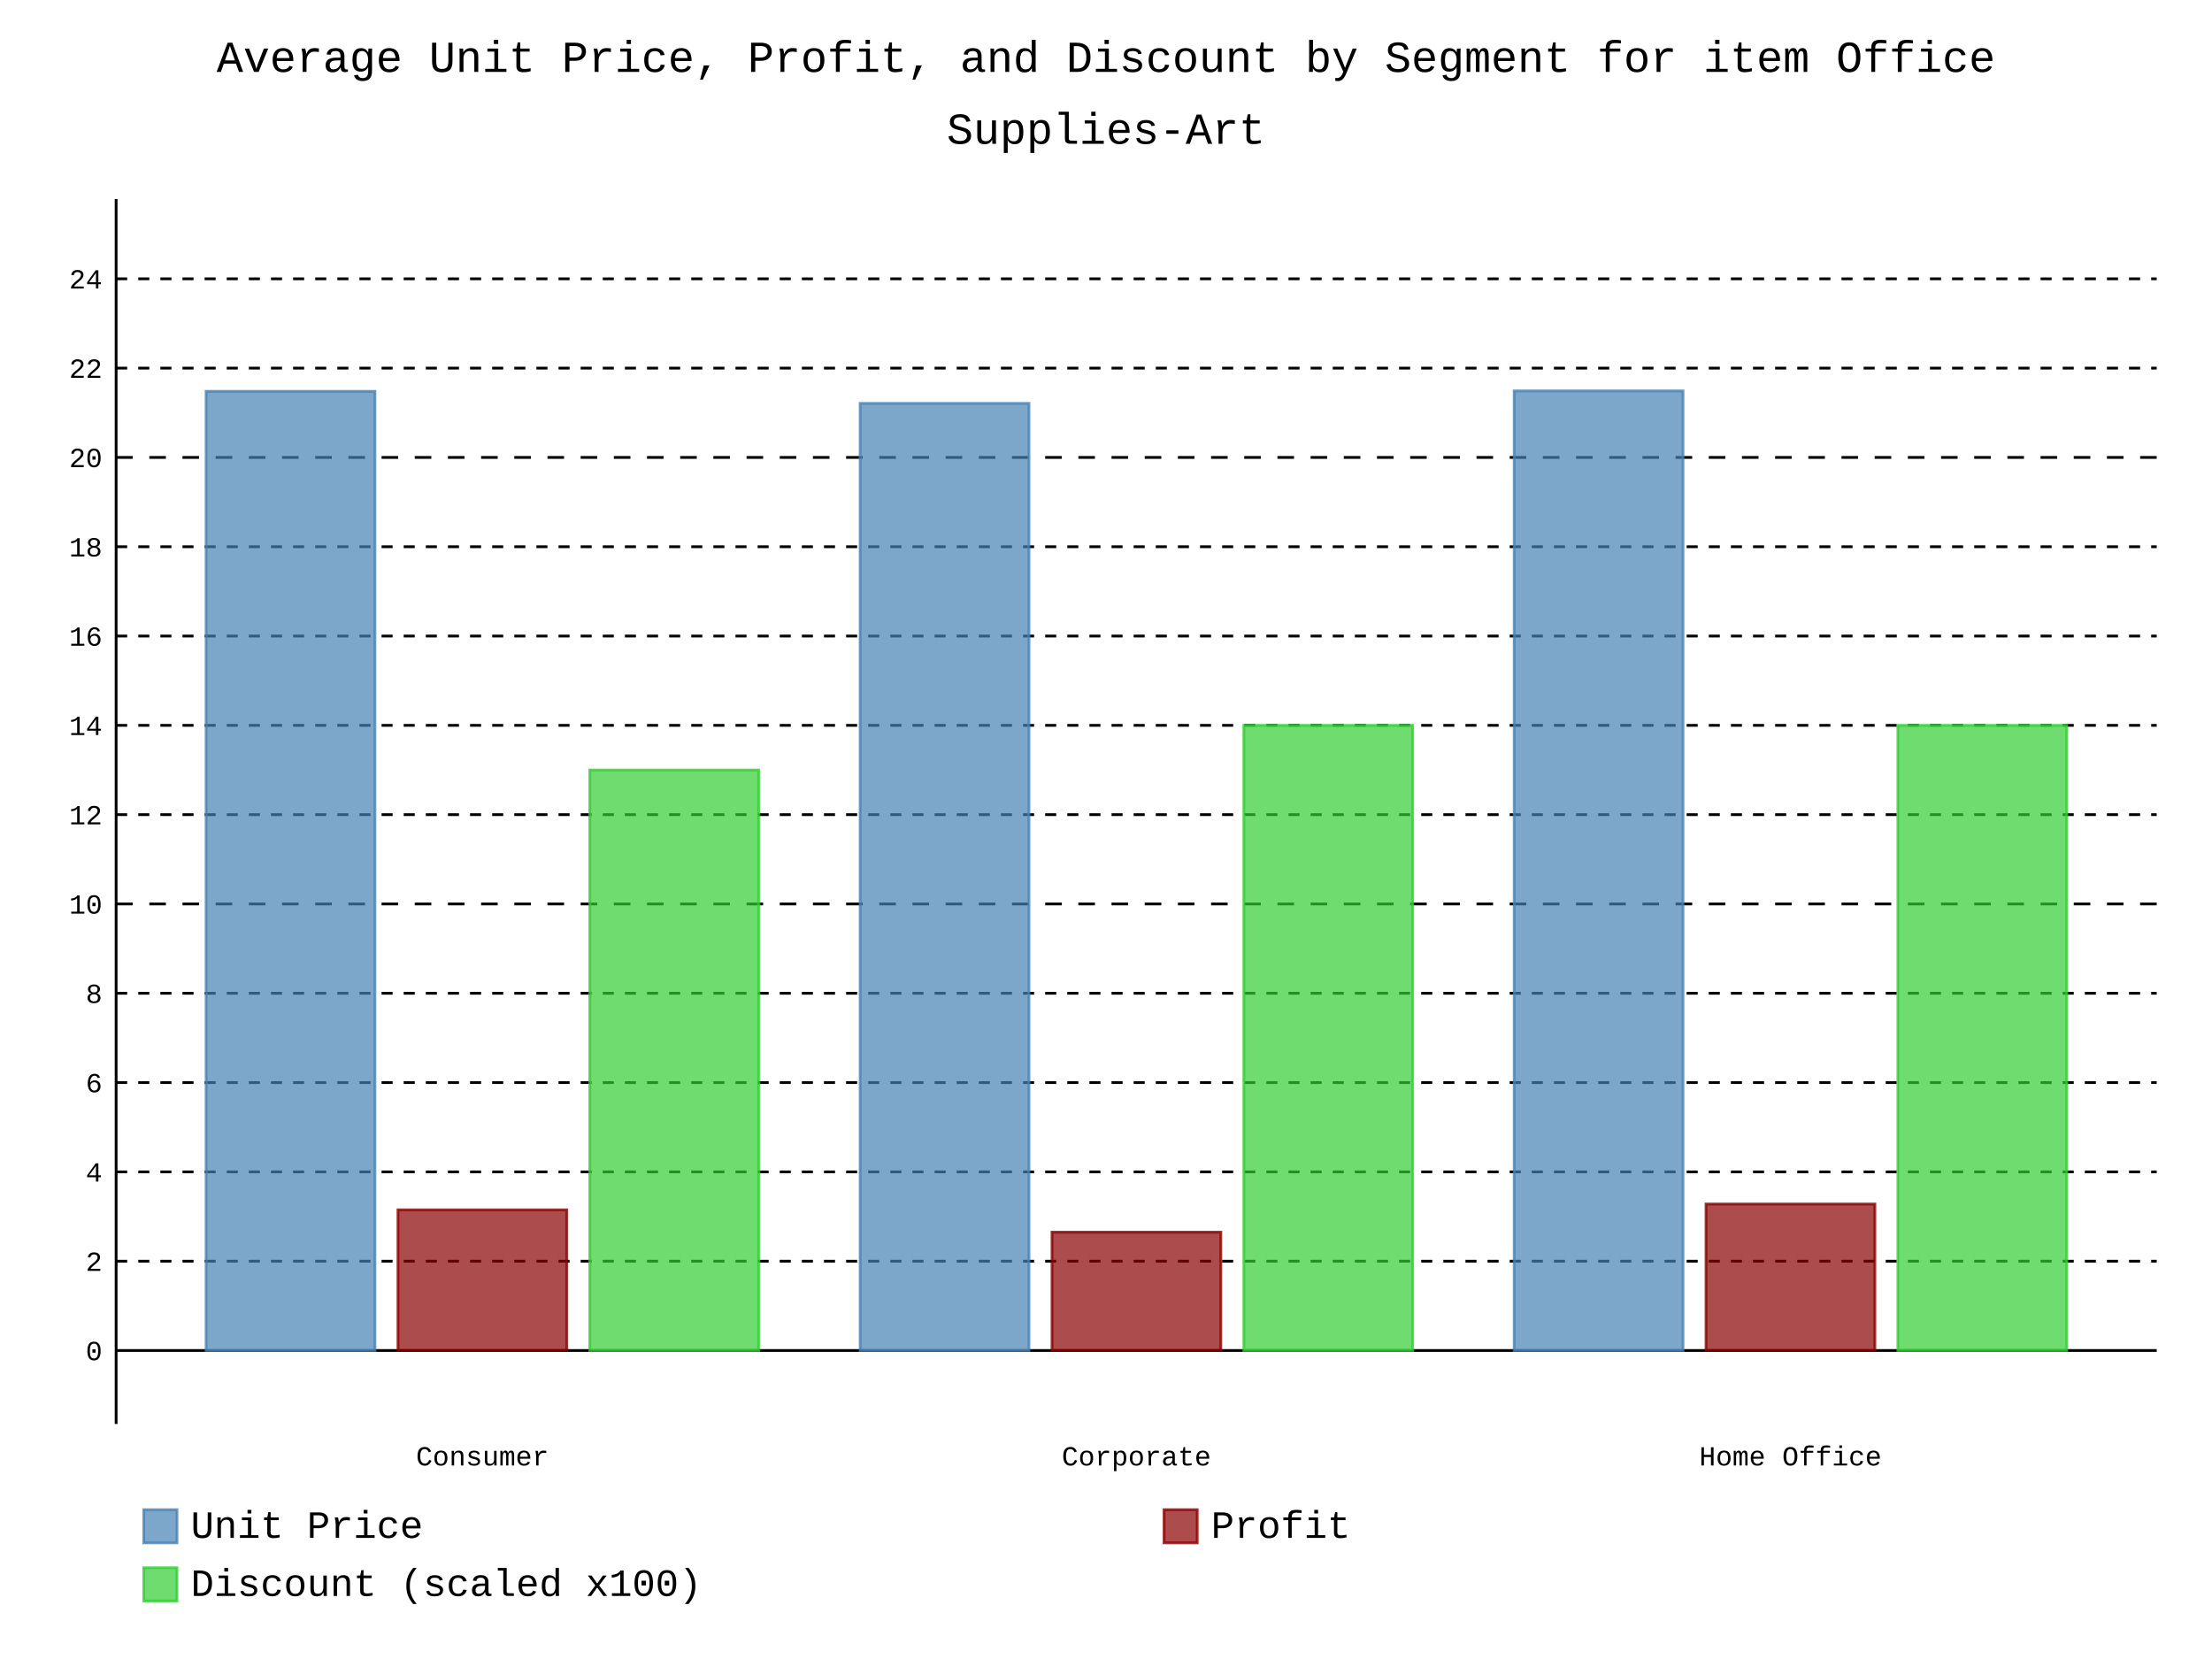
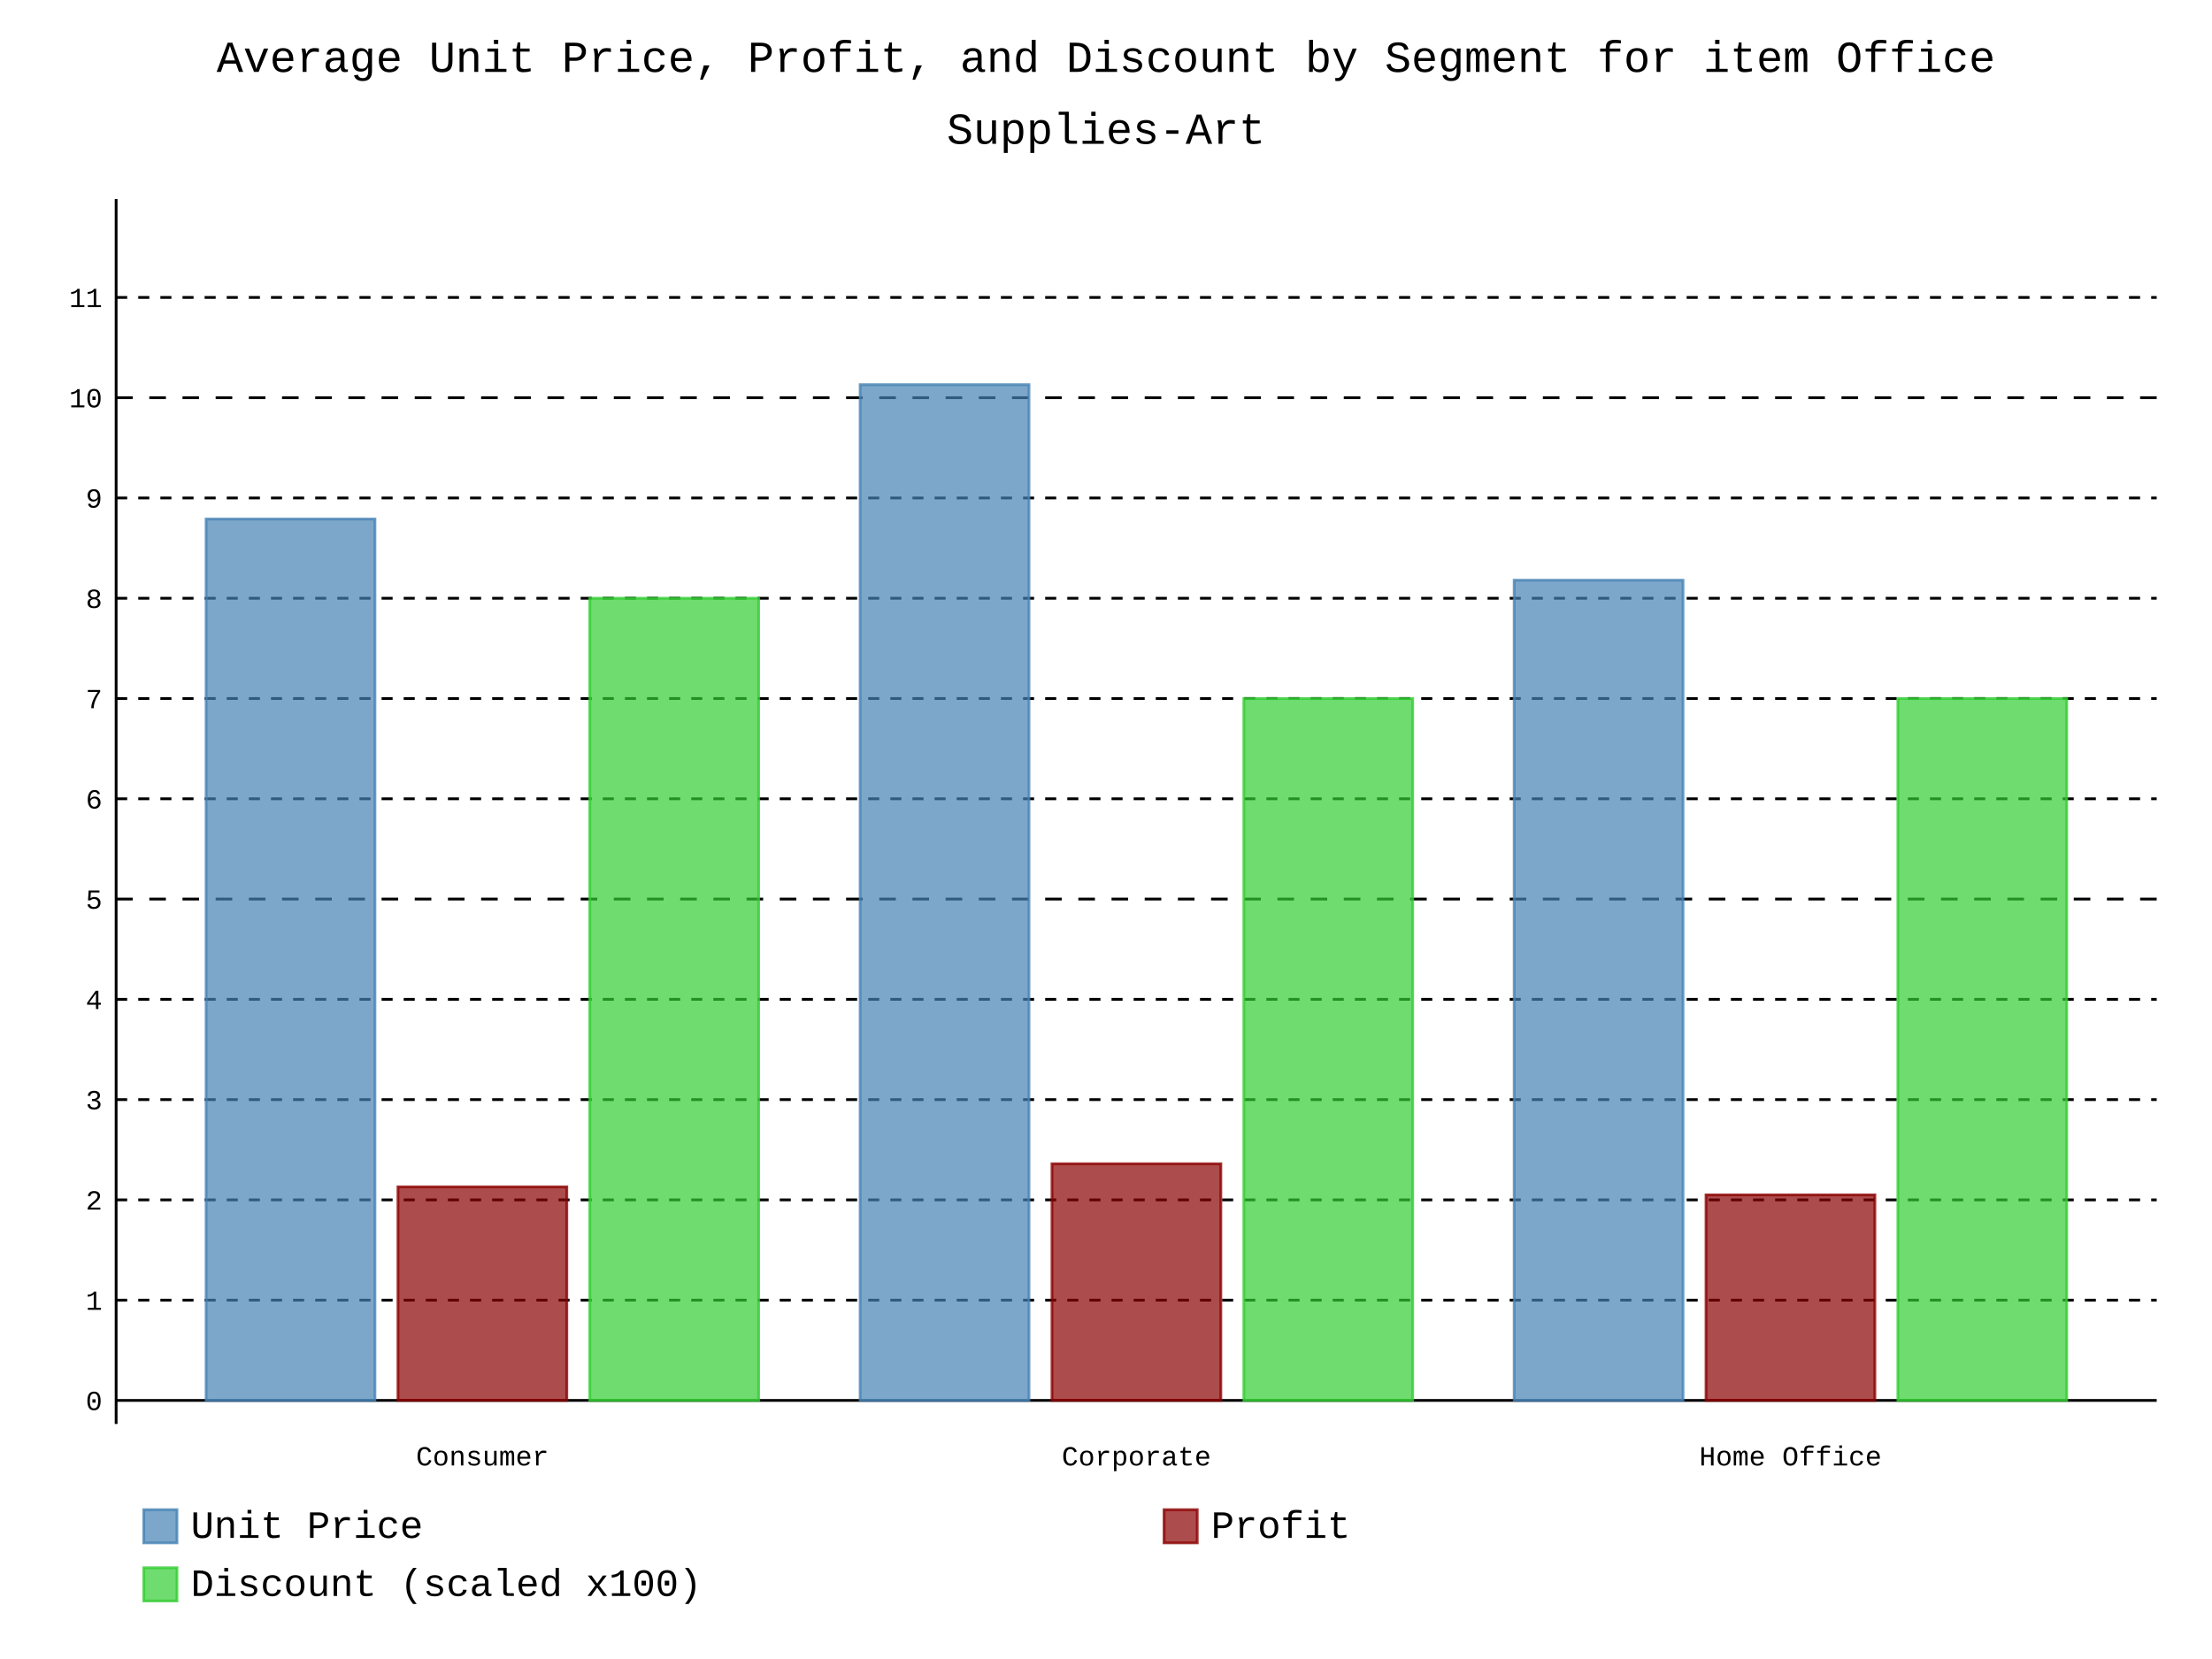
- <svg xmlns="http://www.w3.org/2000/svg" id="chart-2c8ec523-ceb7-4b43-9e74-e7424ecf1f04" class="pygal-chart" viewBox="0 0 800 600">
+ <svg xmlns="http://www.w3.org/2000/svg" id="chart-d89f8280-6be9-436b-b177-c6aa433e6783" class="pygal-chart" viewBox="0 0 800 600">
  <defs>
-     <style type="text/css">#chart-2c8ec523-ceb7-4b43-9e74-e7424ecf1f04{-webkit-user-select:none;-webkit-font-smoothing:antialiased;font-family:Consolas,"Liberation Mono",Menlo,Courier,monospace}#chart-2c8ec523-ceb7-4b43-9e74-e7424ecf1f04 .title{font-family:Consolas,"Liberation Mono",Menlo,Courier,monospace;font-size:16px}#chart-2c8ec523-ceb7-4b43-9e74-e7424ecf1f04 .legends .legend text{font-family:Consolas,"Liberation Mono",Menlo,Courier,monospace;font-size:14px}#chart-2c8ec523-ceb7-4b43-9e74-e7424ecf1f04 .axis text{font-family:Consolas,"Liberation Mono",Menlo,Courier,monospace;font-size:10px}#chart-2c8ec523-ceb7-4b43-9e74-e7424ecf1f04 .axis text.major{font-family:Consolas,"Liberation Mono",Menlo,Courier,monospace;font-size:10px}#chart-2c8ec523-ceb7-4b43-9e74-e7424ecf1f04 .text-overlay text.value{font-family:Consolas,"Liberation Mono",Menlo,Courier,monospace;font-size:16px}#chart-2c8ec523-ceb7-4b43-9e74-e7424ecf1f04 .text-overlay text.label{font-family:Consolas,"Liberation Mono",Menlo,Courier,monospace;font-size:10px}#chart-2c8ec523-ceb7-4b43-9e74-e7424ecf1f04 .tooltip{font-family:Consolas,"Liberation Mono",Menlo,Courier,monospace;font-size:14px}#chart-2c8ec523-ceb7-4b43-9e74-e7424ecf1f04 text.no_data{font-family:Consolas,"Liberation Mono",Menlo,Courier,monospace;font-size:64px}
- #chart-2c8ec523-ceb7-4b43-9e74-e7424ecf1f04{background-color:white}#chart-2c8ec523-ceb7-4b43-9e74-e7424ecf1f04 path,#chart-2c8ec523-ceb7-4b43-9e74-e7424ecf1f04 line,#chart-2c8ec523-ceb7-4b43-9e74-e7424ecf1f04 rect,#chart-2c8ec523-ceb7-4b43-9e74-e7424ecf1f04 circle{-webkit-transition:150ms;-moz-transition:150ms;transition:150ms}#chart-2c8ec523-ceb7-4b43-9e74-e7424ecf1f04 .graph &gt; .background{fill:white}#chart-2c8ec523-ceb7-4b43-9e74-e7424ecf1f04 .plot &gt; .background{fill:white}#chart-2c8ec523-ceb7-4b43-9e74-e7424ecf1f04 .graph{fill:black}#chart-2c8ec523-ceb7-4b43-9e74-e7424ecf1f04 text.no_data{fill:black}#chart-2c8ec523-ceb7-4b43-9e74-e7424ecf1f04 .title{fill:black}#chart-2c8ec523-ceb7-4b43-9e74-e7424ecf1f04 .legends .legend text{fill:black}#chart-2c8ec523-ceb7-4b43-9e74-e7424ecf1f04 .legends .legend:hover text{fill:black}#chart-2c8ec523-ceb7-4b43-9e74-e7424ecf1f04 .axis .line{stroke:black}#chart-2c8ec523-ceb7-4b43-9e74-e7424ecf1f04 .axis .guide.line{stroke:#630C0D}#chart-2c8ec523-ceb7-4b43-9e74-e7424ecf1f04 .axis .major.line{stroke:black}#chart-2c8ec523-ceb7-4b43-9e74-e7424ecf1f04 .axis text.major{fill:black}#chart-2c8ec523-ceb7-4b43-9e74-e7424ecf1f04 .axis.y .guides:hover .guide.line,#chart-2c8ec523-ceb7-4b43-9e74-e7424ecf1f04 .line-graph .axis.x .guides:hover .guide.line,#chart-2c8ec523-ceb7-4b43-9e74-e7424ecf1f04 .stackedline-graph .axis.x .guides:hover .guide.line,#chart-2c8ec523-ceb7-4b43-9e74-e7424ecf1f04 .xy-graph .axis.x .guides:hover .guide.line{stroke:black}#chart-2c8ec523-ceb7-4b43-9e74-e7424ecf1f04 .axis .guides:hover text{fill:black}#chart-2c8ec523-ceb7-4b43-9e74-e7424ecf1f04 .reactive{fill-opacity:.7;stroke-opacity:.8;stroke-width:1}#chart-2c8ec523-ceb7-4b43-9e74-e7424ecf1f04 .ci{stroke:black}#chart-2c8ec523-ceb7-4b43-9e74-e7424ecf1f04 .reactive.active,#chart-2c8ec523-ceb7-4b43-9e74-e7424ecf1f04 .active .reactive{fill-opacity:.8;stroke-opacity:.9;stroke-width:4}#chart-2c8ec523-ceb7-4b43-9e74-e7424ecf1f04 .ci .reactive.active{stroke-width:1.5}#chart-2c8ec523-ceb7-4b43-9e74-e7424ecf1f04 .series text{fill:black}#chart-2c8ec523-ceb7-4b43-9e74-e7424ecf1f04 .tooltip rect{fill:white;stroke:black;-webkit-transition:opacity 150ms;-moz-transition:opacity 150ms;transition:opacity 150ms}#chart-2c8ec523-ceb7-4b43-9e74-e7424ecf1f04 .tooltip .label{fill:black}#chart-2c8ec523-ceb7-4b43-9e74-e7424ecf1f04 .tooltip .label{fill:black}#chart-2c8ec523-ceb7-4b43-9e74-e7424ecf1f04 .tooltip .legend{font-size:.8em;fill:#630C0D}#chart-2c8ec523-ceb7-4b43-9e74-e7424ecf1f04 .tooltip .x_label{font-size:.6em;fill:black}#chart-2c8ec523-ceb7-4b43-9e74-e7424ecf1f04 .tooltip .xlink{font-size:.5em;text-decoration:underline}#chart-2c8ec523-ceb7-4b43-9e74-e7424ecf1f04 .tooltip .value{font-size:1.5em}#chart-2c8ec523-ceb7-4b43-9e74-e7424ecf1f04 .bound{font-size:.5em}#chart-2c8ec523-ceb7-4b43-9e74-e7424ecf1f04 .max-value{font-size:.75em;fill:#630C0D}#chart-2c8ec523-ceb7-4b43-9e74-e7424ecf1f04 .map-element{fill:white;stroke:#630C0D !important}#chart-2c8ec523-ceb7-4b43-9e74-e7424ecf1f04 .map-element .reactive{fill-opacity:inherit;stroke-opacity:inherit}#chart-2c8ec523-ceb7-4b43-9e74-e7424ecf1f04 .color-0,#chart-2c8ec523-ceb7-4b43-9e74-e7424ecf1f04 .color-0 a:visited{stroke:#4682B4;fill:#4682B4}#chart-2c8ec523-ceb7-4b43-9e74-e7424ecf1f04 .color-1,#chart-2c8ec523-ceb7-4b43-9e74-e7424ecf1f04 .color-1 a:visited{stroke:#8B0000;fill:#8B0000}#chart-2c8ec523-ceb7-4b43-9e74-e7424ecf1f04 .color-2,#chart-2c8ec523-ceb7-4b43-9e74-e7424ecf1f04 .color-2 a:visited{stroke:#32CD32;fill:#32CD32}#chart-2c8ec523-ceb7-4b43-9e74-e7424ecf1f04 .text-overlay .color-0 text{fill:black}#chart-2c8ec523-ceb7-4b43-9e74-e7424ecf1f04 .text-overlay .color-1 text{fill:black}#chart-2c8ec523-ceb7-4b43-9e74-e7424ecf1f04 .text-overlay .color-2 text{fill:black}
- #chart-2c8ec523-ceb7-4b43-9e74-e7424ecf1f04 text.no_data{text-anchor:middle}#chart-2c8ec523-ceb7-4b43-9e74-e7424ecf1f04 .guide.line{fill:none}#chart-2c8ec523-ceb7-4b43-9e74-e7424ecf1f04 .centered{text-anchor:middle}#chart-2c8ec523-ceb7-4b43-9e74-e7424ecf1f04 .title{text-anchor:middle}#chart-2c8ec523-ceb7-4b43-9e74-e7424ecf1f04 .legends .legend text{fill-opacity:1}#chart-2c8ec523-ceb7-4b43-9e74-e7424ecf1f04 .axis.x text{text-anchor:middle}#chart-2c8ec523-ceb7-4b43-9e74-e7424ecf1f04 .axis.x:not(.web) text[transform]{text-anchor:start}#chart-2c8ec523-ceb7-4b43-9e74-e7424ecf1f04 .axis.x:not(.web) text[transform].backwards{text-anchor:end}#chart-2c8ec523-ceb7-4b43-9e74-e7424ecf1f04 .axis.y text{text-anchor:end}#chart-2c8ec523-ceb7-4b43-9e74-e7424ecf1f04 .axis.y text[transform].backwards{text-anchor:start}#chart-2c8ec523-ceb7-4b43-9e74-e7424ecf1f04 .axis.y2 text{text-anchor:start}#chart-2c8ec523-ceb7-4b43-9e74-e7424ecf1f04 .axis.y2 text[transform].backwards{text-anchor:end}#chart-2c8ec523-ceb7-4b43-9e74-e7424ecf1f04 .axis .guide.line{stroke-dasharray:4,4;stroke:black}#chart-2c8ec523-ceb7-4b43-9e74-e7424ecf1f04 .axis .major.guide.line{stroke-dasharray:6,6;stroke:black}#chart-2c8ec523-ceb7-4b43-9e74-e7424ecf1f04 .horizontal .axis.y .guide.line,#chart-2c8ec523-ceb7-4b43-9e74-e7424ecf1f04 .horizontal .axis.y2 .guide.line,#chart-2c8ec523-ceb7-4b43-9e74-e7424ecf1f04 .vertical .axis.x .guide.line{opacity:0}#chart-2c8ec523-ceb7-4b43-9e74-e7424ecf1f04 .horizontal .axis.always_show .guide.line,#chart-2c8ec523-ceb7-4b43-9e74-e7424ecf1f04 .vertical .axis.always_show .guide.line{opacity:1 !important}#chart-2c8ec523-ceb7-4b43-9e74-e7424ecf1f04 .axis.y .guides:hover .guide.line,#chart-2c8ec523-ceb7-4b43-9e74-e7424ecf1f04 .axis.y2 .guides:hover .guide.line,#chart-2c8ec523-ceb7-4b43-9e74-e7424ecf1f04 .axis.x .guides:hover .guide.line{opacity:1}#chart-2c8ec523-ceb7-4b43-9e74-e7424ecf1f04 .axis .guides:hover text{opacity:1}#chart-2c8ec523-ceb7-4b43-9e74-e7424ecf1f04 .nofill{fill:none}#chart-2c8ec523-ceb7-4b43-9e74-e7424ecf1f04 .subtle-fill{fill-opacity:.2}#chart-2c8ec523-ceb7-4b43-9e74-e7424ecf1f04 .dot{stroke-width:1px;fill-opacity:1;stroke-opacity:1}#chart-2c8ec523-ceb7-4b43-9e74-e7424ecf1f04 .dot.active{stroke-width:5px}#chart-2c8ec523-ceb7-4b43-9e74-e7424ecf1f04 .dot.negative{fill:transparent}#chart-2c8ec523-ceb7-4b43-9e74-e7424ecf1f04 text,#chart-2c8ec523-ceb7-4b43-9e74-e7424ecf1f04 tspan{stroke:none !important}#chart-2c8ec523-ceb7-4b43-9e74-e7424ecf1f04 .series text.active{opacity:1}#chart-2c8ec523-ceb7-4b43-9e74-e7424ecf1f04 .tooltip rect{fill-opacity:.95;stroke-width:.5}#chart-2c8ec523-ceb7-4b43-9e74-e7424ecf1f04 .tooltip text{fill-opacity:1}#chart-2c8ec523-ceb7-4b43-9e74-e7424ecf1f04 .showable{visibility:hidden}#chart-2c8ec523-ceb7-4b43-9e74-e7424ecf1f04 .showable.shown{visibility:visible}#chart-2c8ec523-ceb7-4b43-9e74-e7424ecf1f04 .gauge-background{fill:rgba(229,229,229,1);stroke:none}#chart-2c8ec523-ceb7-4b43-9e74-e7424ecf1f04 .bg-lines{stroke:white;stroke-width:2px}</style>
+     <style type="text/css">#chart-d89f8280-6be9-436b-b177-c6aa433e6783{-webkit-user-select:none;-webkit-font-smoothing:antialiased;font-family:Consolas,"Liberation Mono",Menlo,Courier,monospace}#chart-d89f8280-6be9-436b-b177-c6aa433e6783 .title{font-family:Consolas,"Liberation Mono",Menlo,Courier,monospace;font-size:16px}#chart-d89f8280-6be9-436b-b177-c6aa433e6783 .legends .legend text{font-family:Consolas,"Liberation Mono",Menlo,Courier,monospace;font-size:14px}#chart-d89f8280-6be9-436b-b177-c6aa433e6783 .axis text{font-family:Consolas,"Liberation Mono",Menlo,Courier,monospace;font-size:10px}#chart-d89f8280-6be9-436b-b177-c6aa433e6783 .axis text.major{font-family:Consolas,"Liberation Mono",Menlo,Courier,monospace;font-size:10px}#chart-d89f8280-6be9-436b-b177-c6aa433e6783 .text-overlay text.value{font-family:Consolas,"Liberation Mono",Menlo,Courier,monospace;font-size:16px}#chart-d89f8280-6be9-436b-b177-c6aa433e6783 .text-overlay text.label{font-family:Consolas,"Liberation Mono",Menlo,Courier,monospace;font-size:10px}#chart-d89f8280-6be9-436b-b177-c6aa433e6783 .tooltip{font-family:Consolas,"Liberation Mono",Menlo,Courier,monospace;font-size:14px}#chart-d89f8280-6be9-436b-b177-c6aa433e6783 text.no_data{font-family:Consolas,"Liberation Mono",Menlo,Courier,monospace;font-size:64px}
+ #chart-d89f8280-6be9-436b-b177-c6aa433e6783{background-color:white}#chart-d89f8280-6be9-436b-b177-c6aa433e6783 path,#chart-d89f8280-6be9-436b-b177-c6aa433e6783 line,#chart-d89f8280-6be9-436b-b177-c6aa433e6783 rect,#chart-d89f8280-6be9-436b-b177-c6aa433e6783 circle{-webkit-transition:150ms;-moz-transition:150ms;transition:150ms}#chart-d89f8280-6be9-436b-b177-c6aa433e6783 .graph &gt; .background{fill:white}#chart-d89f8280-6be9-436b-b177-c6aa433e6783 .plot &gt; .background{fill:white}#chart-d89f8280-6be9-436b-b177-c6aa433e6783 .graph{fill:black}#chart-d89f8280-6be9-436b-b177-c6aa433e6783 text.no_data{fill:black}#chart-d89f8280-6be9-436b-b177-c6aa433e6783 .title{fill:black}#chart-d89f8280-6be9-436b-b177-c6aa433e6783 .legends .legend text{fill:black}#chart-d89f8280-6be9-436b-b177-c6aa433e6783 .legends .legend:hover text{fill:black}#chart-d89f8280-6be9-436b-b177-c6aa433e6783 .axis .line{stroke:black}#chart-d89f8280-6be9-436b-b177-c6aa433e6783 .axis .guide.line{stroke:#630C0D}#chart-d89f8280-6be9-436b-b177-c6aa433e6783 .axis .major.line{stroke:black}#chart-d89f8280-6be9-436b-b177-c6aa433e6783 .axis text.major{fill:black}#chart-d89f8280-6be9-436b-b177-c6aa433e6783 .axis.y .guides:hover .guide.line,#chart-d89f8280-6be9-436b-b177-c6aa433e6783 .line-graph .axis.x .guides:hover .guide.line,#chart-d89f8280-6be9-436b-b177-c6aa433e6783 .stackedline-graph .axis.x .guides:hover .guide.line,#chart-d89f8280-6be9-436b-b177-c6aa433e6783 .xy-graph .axis.x .guides:hover .guide.line{stroke:black}#chart-d89f8280-6be9-436b-b177-c6aa433e6783 .axis .guides:hover text{fill:black}#chart-d89f8280-6be9-436b-b177-c6aa433e6783 .reactive{fill-opacity:.7;stroke-opacity:.8;stroke-width:1}#chart-d89f8280-6be9-436b-b177-c6aa433e6783 .ci{stroke:black}#chart-d89f8280-6be9-436b-b177-c6aa433e6783 .reactive.active,#chart-d89f8280-6be9-436b-b177-c6aa433e6783 .active .reactive{fill-opacity:.8;stroke-opacity:.9;stroke-width:4}#chart-d89f8280-6be9-436b-b177-c6aa433e6783 .ci .reactive.active{stroke-width:1.5}#chart-d89f8280-6be9-436b-b177-c6aa433e6783 .series text{fill:black}#chart-d89f8280-6be9-436b-b177-c6aa433e6783 .tooltip rect{fill:white;stroke:black;-webkit-transition:opacity 150ms;-moz-transition:opacity 150ms;transition:opacity 150ms}#chart-d89f8280-6be9-436b-b177-c6aa433e6783 .tooltip .label{fill:black}#chart-d89f8280-6be9-436b-b177-c6aa433e6783 .tooltip .label{fill:black}#chart-d89f8280-6be9-436b-b177-c6aa433e6783 .tooltip .legend{font-size:.8em;fill:#630C0D}#chart-d89f8280-6be9-436b-b177-c6aa433e6783 .tooltip .x_label{font-size:.6em;fill:black}#chart-d89f8280-6be9-436b-b177-c6aa433e6783 .tooltip .xlink{font-size:.5em;text-decoration:underline}#chart-d89f8280-6be9-436b-b177-c6aa433e6783 .tooltip .value{font-size:1.5em}#chart-d89f8280-6be9-436b-b177-c6aa433e6783 .bound{font-size:.5em}#chart-d89f8280-6be9-436b-b177-c6aa433e6783 .max-value{font-size:.75em;fill:#630C0D}#chart-d89f8280-6be9-436b-b177-c6aa433e6783 .map-element{fill:white;stroke:#630C0D !important}#chart-d89f8280-6be9-436b-b177-c6aa433e6783 .map-element .reactive{fill-opacity:inherit;stroke-opacity:inherit}#chart-d89f8280-6be9-436b-b177-c6aa433e6783 .color-0,#chart-d89f8280-6be9-436b-b177-c6aa433e6783 .color-0 a:visited{stroke:#4682B4;fill:#4682B4}#chart-d89f8280-6be9-436b-b177-c6aa433e6783 .color-1,#chart-d89f8280-6be9-436b-b177-c6aa433e6783 .color-1 a:visited{stroke:#8B0000;fill:#8B0000}#chart-d89f8280-6be9-436b-b177-c6aa433e6783 .color-2,#chart-d89f8280-6be9-436b-b177-c6aa433e6783 .color-2 a:visited{stroke:#32CD32;fill:#32CD32}#chart-d89f8280-6be9-436b-b177-c6aa433e6783 .text-overlay .color-0 text{fill:black}#chart-d89f8280-6be9-436b-b177-c6aa433e6783 .text-overlay .color-1 text{fill:black}#chart-d89f8280-6be9-436b-b177-c6aa433e6783 .text-overlay .color-2 text{fill:black}
+ #chart-d89f8280-6be9-436b-b177-c6aa433e6783 text.no_data{text-anchor:middle}#chart-d89f8280-6be9-436b-b177-c6aa433e6783 .guide.line{fill:none}#chart-d89f8280-6be9-436b-b177-c6aa433e6783 .centered{text-anchor:middle}#chart-d89f8280-6be9-436b-b177-c6aa433e6783 .title{text-anchor:middle}#chart-d89f8280-6be9-436b-b177-c6aa433e6783 .legends .legend text{fill-opacity:1}#chart-d89f8280-6be9-436b-b177-c6aa433e6783 .axis.x text{text-anchor:middle}#chart-d89f8280-6be9-436b-b177-c6aa433e6783 .axis.x:not(.web) text[transform]{text-anchor:start}#chart-d89f8280-6be9-436b-b177-c6aa433e6783 .axis.x:not(.web) text[transform].backwards{text-anchor:end}#chart-d89f8280-6be9-436b-b177-c6aa433e6783 .axis.y text{text-anchor:end}#chart-d89f8280-6be9-436b-b177-c6aa433e6783 .axis.y text[transform].backwards{text-anchor:start}#chart-d89f8280-6be9-436b-b177-c6aa433e6783 .axis.y2 text{text-anchor:start}#chart-d89f8280-6be9-436b-b177-c6aa433e6783 .axis.y2 text[transform].backwards{text-anchor:end}#chart-d89f8280-6be9-436b-b177-c6aa433e6783 .axis .guide.line{stroke-dasharray:4,4;stroke:black}#chart-d89f8280-6be9-436b-b177-c6aa433e6783 .axis .major.guide.line{stroke-dasharray:6,6;stroke:black}#chart-d89f8280-6be9-436b-b177-c6aa433e6783 .horizontal .axis.y .guide.line,#chart-d89f8280-6be9-436b-b177-c6aa433e6783 .horizontal .axis.y2 .guide.line,#chart-d89f8280-6be9-436b-b177-c6aa433e6783 .vertical .axis.x .guide.line{opacity:0}#chart-d89f8280-6be9-436b-b177-c6aa433e6783 .horizontal .axis.always_show .guide.line,#chart-d89f8280-6be9-436b-b177-c6aa433e6783 .vertical .axis.always_show .guide.line{opacity:1 !important}#chart-d89f8280-6be9-436b-b177-c6aa433e6783 .axis.y .guides:hover .guide.line,#chart-d89f8280-6be9-436b-b177-c6aa433e6783 .axis.y2 .guides:hover .guide.line,#chart-d89f8280-6be9-436b-b177-c6aa433e6783 .axis.x .guides:hover .guide.line{opacity:1}#chart-d89f8280-6be9-436b-b177-c6aa433e6783 .axis .guides:hover text{opacity:1}#chart-d89f8280-6be9-436b-b177-c6aa433e6783 .nofill{fill:none}#chart-d89f8280-6be9-436b-b177-c6aa433e6783 .subtle-fill{fill-opacity:.2}#chart-d89f8280-6be9-436b-b177-c6aa433e6783 .dot{stroke-width:1px;fill-opacity:1;stroke-opacity:1}#chart-d89f8280-6be9-436b-b177-c6aa433e6783 .dot.active{stroke-width:5px}#chart-d89f8280-6be9-436b-b177-c6aa433e6783 .dot.negative{fill:transparent}#chart-d89f8280-6be9-436b-b177-c6aa433e6783 text,#chart-d89f8280-6be9-436b-b177-c6aa433e6783 tspan{stroke:none !important}#chart-d89f8280-6be9-436b-b177-c6aa433e6783 .series text.active{opacity:1}#chart-d89f8280-6be9-436b-b177-c6aa433e6783 .tooltip rect{fill-opacity:.95;stroke-width:.5}#chart-d89f8280-6be9-436b-b177-c6aa433e6783 .tooltip text{fill-opacity:1}#chart-d89f8280-6be9-436b-b177-c6aa433e6783 .showable{visibility:hidden}#chart-d89f8280-6be9-436b-b177-c6aa433e6783 .showable.shown{visibility:visible}#chart-d89f8280-6be9-436b-b177-c6aa433e6783 .gauge-background{fill:rgba(229,229,229,1);stroke:none}#chart-d89f8280-6be9-436b-b177-c6aa433e6783 .bg-lines{stroke:white;stroke-width:2px}</style>
  </defs>
  <g class="graph bar-graph vertical">
    <rect x="0" y="0" width="800" height="600" class="background" />
    <g transform="translate(42, 72)" class="plot">
      <rect x="0" y="0" width="738.0" height="443.0" class="background" />
      <g class="axis y always_show">
        <g class="guides">
-           <path d="M0 416.426 h738" class="axis major line" />
-           <text x="-5" y="419.926" class="major">0</text>
+           <path d="M0 434.481 h738" class="axis major line" />
+           <text x="-5" y="437.981" class="major">0</text>
        </g>
        <g class="guides">
-           <path d="M0 384.126 h738" class="guide line" />
-           <text x="-5" y="387.626" class="">2</text>
+           <path d="M0 398.216 h738" class="guide line" />
+           <text x="-5" y="401.716" class="">1</text>
        </g>
        <g class="guides">
-           <path d="M0 351.827 h738" class="guide line" />
-           <text x="-5" y="355.327" class="">4</text>
+           <path d="M0 361.952 h738" class="guide line" />
+           <text x="-5" y="365.452" class="">2</text>
        </g>
        <g class="guides">
-           <path d="M0 319.528 h738" class="guide line" />
-           <text x="-5" y="323.028" class="">6</text>
+           <path d="M0 325.688 h738" class="guide line" />
+           <text x="-5" y="329.188" class="">3</text>
        </g>
        <g class="guides">
-           <path d="M0 287.229 h738" class="guide line" />
-           <text x="-5" y="290.729" class="">8</text>
+           <path d="M0 289.423 h738" class="guide line" />
+           <text x="-5" y="292.923" class="">4</text>
        </g>
        <g class="guides">
-           <path d="M0 254.93 h738" class="major guide line" />
-           <text x="-5" y="258.43" class="major">10</text>
+           <path d="M0 253.159 h738" class="major guide line" />
+           <text x="-5" y="256.659" class="major">5</text>
        </g>
        <g class="guides">
-           <path d="M0 222.63 h738" class="guide line" />
-           <text x="-5" y="226.13" class="">12</text>
+           <path d="M0 216.894 h738" class="guide line" />
+           <text x="-5" y="220.394" class="">6</text>
        </g>
        <g class="guides">
-           <path d="M0 190.331 h738" class="guide line" />
-           <text x="-5" y="193.831" class="">14</text>
+           <path d="M0 180.63 h738" class="guide line" />
+           <text x="-5" y="184.13" class="">7</text>
        </g>
        <g class="guides">
-           <path d="M0 158.032 h738" class="guide line" />
-           <text x="-5" y="161.532" class="">16</text>
+           <path d="M0 144.366 h738" class="guide line" />
+           <text x="-5" y="147.866" class="">8</text>
        </g>
        <g class="guides">
-           <path d="M0 125.733 h738" class="guide line" />
-           <text x="-5" y="129.233" class="">18</text>
+           <path d="M0 108.101 h738" class="guide line" />
+           <text x="-5" y="111.601" class="">9</text>
        </g>
        <g class="guides">
-           <path d="M0 93.434 h738" class="major guide line" />
-           <text x="-5" y="96.934" class="major">20</text>
+           <path d="M0 71.837 h738" class="major guide line" />
+           <text x="-5" y="75.337" class="major">10</text>
        </g>
        <g class="guides">
-           <path d="M0 61.135 h738" class="guide line" />
-           <text x="-5" y="64.635" class="">22</text>
-         </g>
-         <g class="guides">
-           <path d="M0 28.835 h738" class="guide line" />
-           <text x="-5" y="32.335" class="">24</text>
+           <path d="M0 35.572 h738" class="guide line" />
+           <text x="-5" y="39.072" class="">11</text>
        </g>
      </g>
      <g class="axis x">
        <path d="M0 0 v443" class="line" />
        <g class="guides">
          <path d="M132.462 0 v443" class="guide line" />
          <text x="132.462" y="458.0" class="">Consumer</text>
        </g>
        <g class="guides">
          <path d="M369 0 v443" class="guide line" />
          <text x="369.0" y="458.0" class="">Corporate</text>
        </g>
        <g class="guides">
          <path d="M605.538 0 v443" class="guide line" />
          <text x="605.538" y="458.0" class="">Home Office</text>
        </g>
      </g>
      <g class="series serie-0 color-0">
        <g class="bars">
          <g class="bar">
-             <rect x="32.548" y="69.532" rx="0" ry="0" width="61.058" height="346.893" class="rect reactive tooltip-trigger" />
+             <rect x="32.548" y="115.717" rx="0" ry="0" width="61.058" height="318.764" class="rect reactive tooltip-trigger" />
          </g>
          <g class="bar">
-             <rect x="269.086" y="73.893" rx="0" ry="0" width="61.058" height="342.533" class="rect reactive tooltip-trigger" />
+             <rect x="269.086" y="67.122" rx="0" ry="0" width="61.058" height="367.358" class="rect reactive tooltip-trigger" />
          </g>
          <g class="bar">
-             <rect x="505.625" y="69.371" rx="0" ry="0" width="61.058" height="347.055" class="rect reactive tooltip-trigger" />
+             <rect x="505.625" y="137.838" rx="0" ry="0" width="61.058" height="296.643" class="rect reactive tooltip-trigger" />
          </g>
        </g>
      </g>
      <g class="series serie-1 color-1">
        <g class="bars">
          <g class="bar">
-             <rect x="101.932" y="365.554" rx="0" ry="0" width="61.058" height="50.871" class="rect reactive tooltip-trigger" />
+             <rect x="101.932" y="357.238" rx="0" ry="0" width="61.058" height="77.243" class="rect reactive tooltip-trigger" />
          </g>
          <g class="bar">
-             <rect x="338.471" y="373.629" rx="0" ry="0" width="61.058" height="42.796" class="rect reactive tooltip-trigger" />
+             <rect x="338.471" y="348.897" rx="0" ry="0" width="61.058" height="85.584" class="rect reactive tooltip-trigger" />
          </g>
          <g class="bar">
-             <rect x="575.009" y="363.455" rx="0" ry="0" width="61.058" height="52.971" class="rect reactive tooltip-trigger" />
+             <rect x="575.009" y="360.139" rx="0" ry="0" width="61.058" height="74.342" class="rect reactive tooltip-trigger" />
          </g>
        </g>
      </g>
      <g class="series serie-2 color-2">
        <g class="bars">
          <g class="bar">
-             <rect x="171.317" y="206.481" rx="0" ry="0" width="61.058" height="209.945" class="rect reactive tooltip-trigger" />
+             <rect x="171.317" y="144.366" rx="0" ry="0" width="61.058" height="290.115" class="rect reactive tooltip-trigger" />
          </g>
          <g class="bar">
-             <rect x="407.855" y="190.331" rx="0" ry="0" width="61.058" height="226.094" class="rect reactive tooltip-trigger" />
+             <rect x="407.855" y="180.63" rx="0" ry="0" width="61.058" height="253.851" class="rect reactive tooltip-trigger" />
          </g>
          <g class="bar">
-             <rect x="644.394" y="190.331" rx="0" ry="0" width="61.058" height="226.094" class="rect reactive tooltip-trigger" />
+             <rect x="644.394" y="180.63" rx="0" ry="0" width="61.058" height="253.851" class="rect reactive tooltip-trigger" />
          </g>
        </g>
      </g>
    </g>
    <g class="titles">
      <text x="400.0" y="26" class="title plot_title">Average Unit Price, Profit, and Discount by Segment for item Office</text>
      <text x="400.0" y="52" class="title plot_title">Supplies-Art</text>
    </g>
    <g transform="translate(42, 72)" class="plot overlay">
      <g class="series serie-0 color-0" />
      <g class="series serie-1 color-1" />
      <g class="series serie-2 color-2" />
    </g>
    <g transform="translate(42, 72)" class="plot text-overlay">
      <g class="series serie-0 color-0" />
      <g class="series serie-1 color-1" />
      <g class="series serie-2 color-2" />
    </g>
    <g transform="translate(42, 72)" class="plot tooltip-overlay">
      <g transform="translate(0 0)" style="opacity: 0" class="tooltip">
        <rect rx="0" ry="0" width="0" height="0" class="tooltip-box" />
        <g class="text" />
      </g>
    </g>
    <g transform="translate(52, 545)" class="legends">
      <g id="activate-serie-0" class="legend reactive activate-serie">
        <rect x="0.0" y="1.0" width="12" height="12" class="color-0 reactive" />
        <text x="17.0" y="11.2">Unit Price</text>
      </g>
      <g id="activate-serie-1" class="legend reactive activate-serie">
        <rect x="369.0" y="1.0" width="12" height="12" class="color-1 reactive" />
        <text x="386.0" y="11.2">Profit</text>
      </g>
      <g id="activate-serie-2" class="legend reactive activate-serie">
        <rect x="0.0" y="22.0" width="12" height="12" class="color-2 reactive" />
        <text x="17.0" y="32.2">Discount (scaled x100)</text>
      </g>
    </g>
  </g>
</svg>
